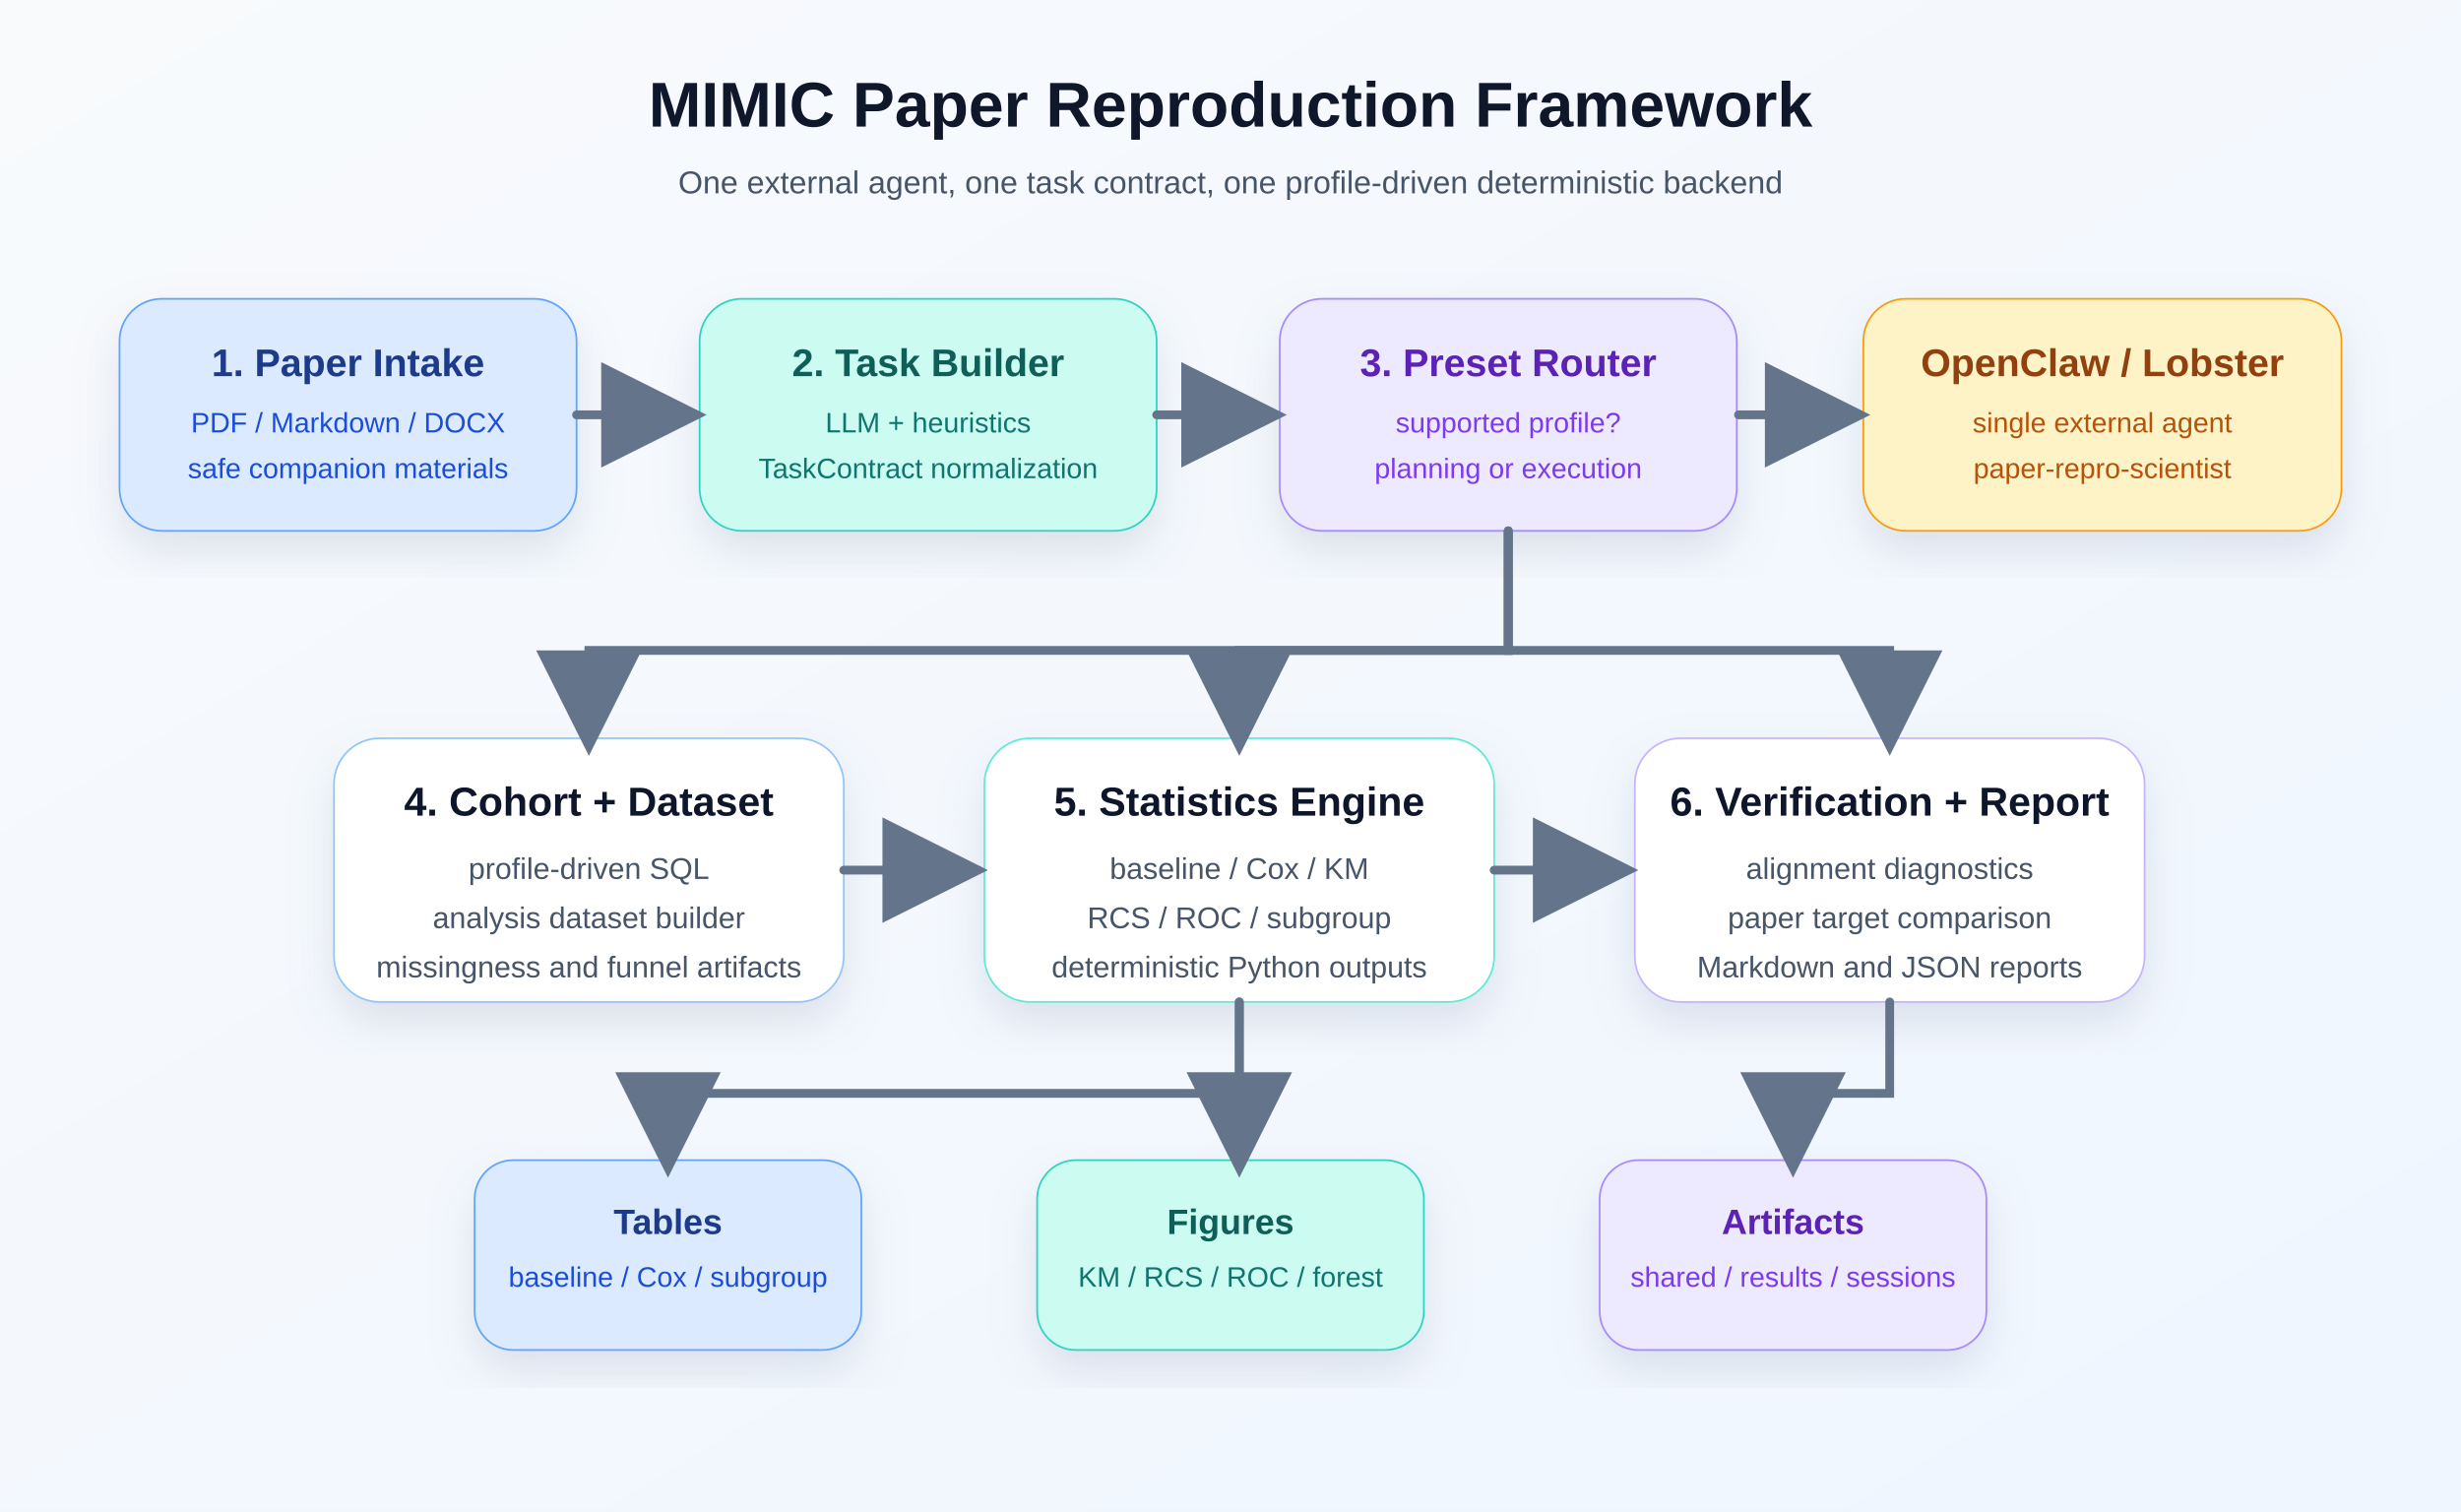
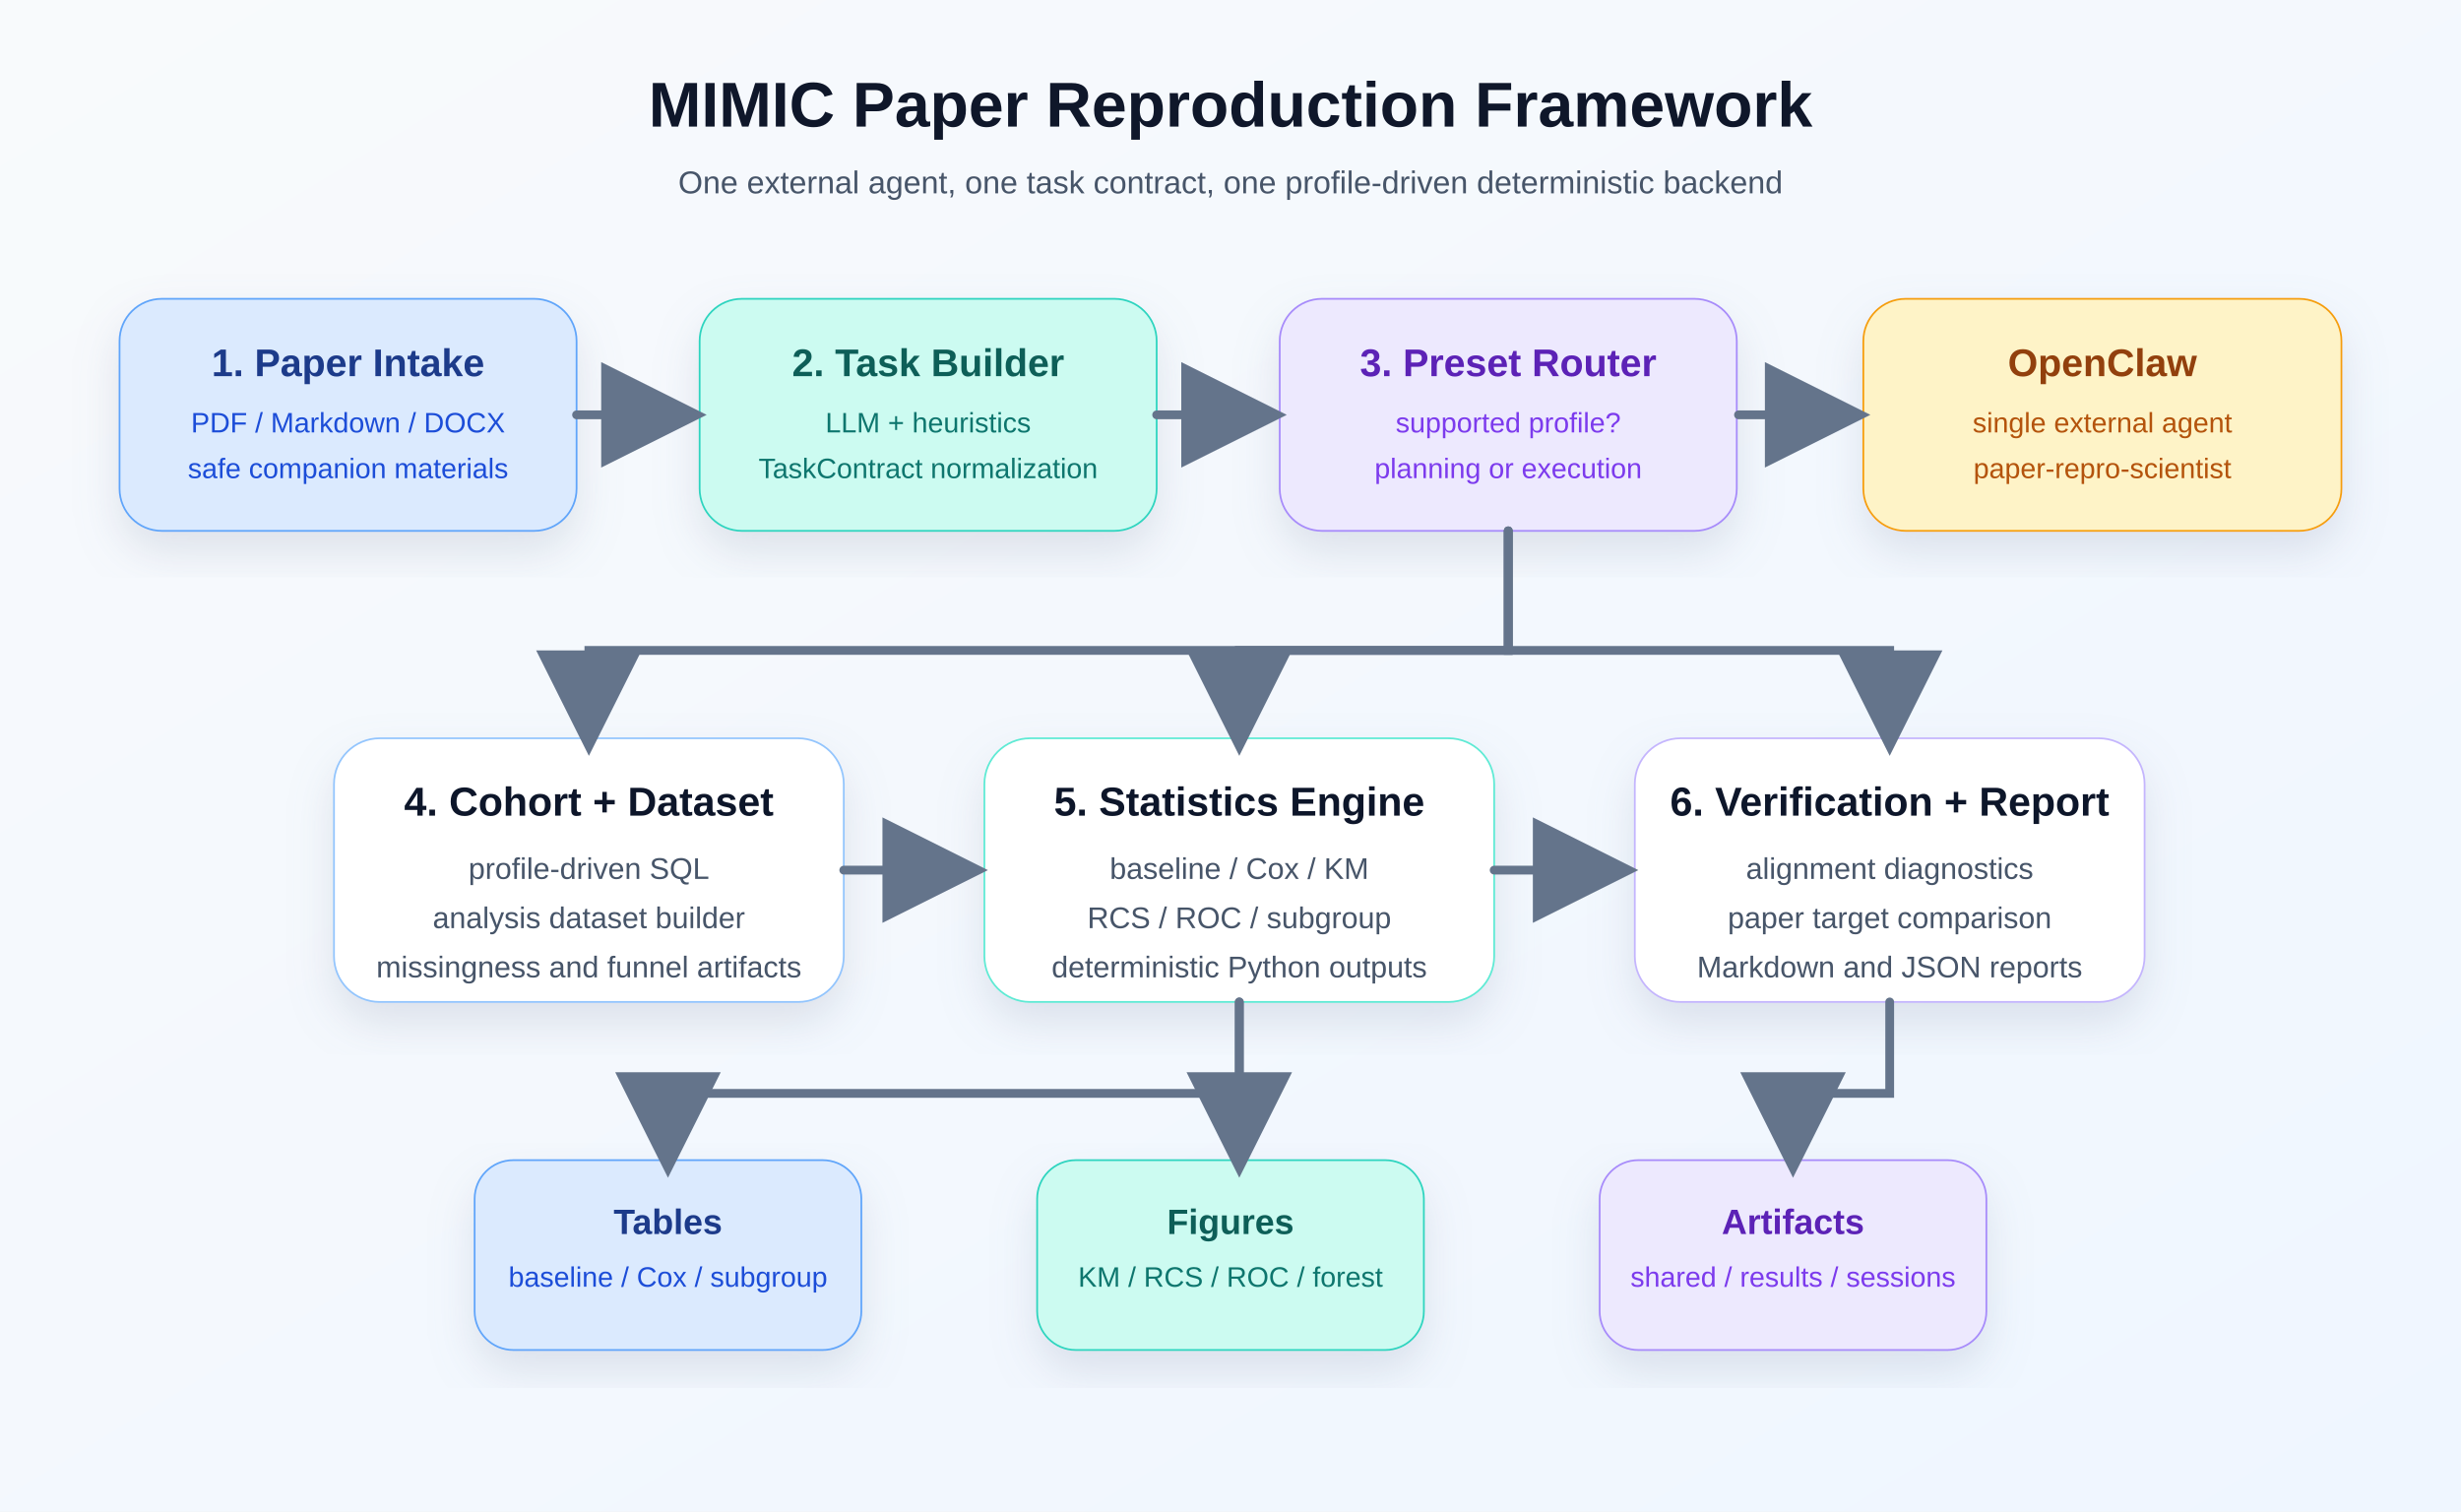
<svg xmlns="http://www.w3.org/2000/svg" viewBox="0 0 1400 860" role="img" aria-labelledby="title desc">
  <defs>
    <linearGradient id="bg" x1="0%" y1="0%" x2="100%" y2="100%">
      <stop offset="0%" stop-color="#f8fafc" />
      <stop offset="100%" stop-color="#eff6ff" />
    </linearGradient>
    <filter id="shadow" x="-20%" y="-20%" width="140%" height="140%">
      <feDropShadow dx="0" dy="12" stdDeviation="12" flood-color="#94a3b8" flood-opacity="0.25" />
    </filter>
    <marker id="arrow" markerWidth="12" markerHeight="12" refX="8" refY="6" orient="auto">
      <path d="M0,0 L12,6 L0,12 z" fill="#64748b" />
    </marker>
  </defs>
  <rect width="1400" height="860" fill="url(#bg)" />
  <text x="700" y="72" text-anchor="middle" fill="#0f172a" font-size="36" font-family="Segoe UI, Arial, sans-serif" font-weight="800">MIMIC Paper Reproduction Framework</text>
  <text x="700" y="110" text-anchor="middle" fill="#475569" font-size="18" font-family="Segoe UI, Arial, sans-serif">One external agent, one task contract, one profile-driven deterministic backend</text>
  <g filter="url(#shadow)">
    <rect x="68" y="170" width="260" height="132" rx="24" fill="#dbeafe" stroke="#60a5fa" />
    <text x="198" y="214" text-anchor="middle" fill="#1e3a8a" font-size="22" font-family="Segoe UI, Arial, sans-serif" font-weight="800">1. Paper Intake</text>
    <text x="198" y="246" text-anchor="middle" fill="#1d4ed8" font-size="16" font-family="Segoe UI, Arial, sans-serif">PDF / Markdown / DOCX</text>
    <text x="198" y="272" text-anchor="middle" fill="#1d4ed8" font-size="16" font-family="Segoe UI, Arial, sans-serif">safe companion materials</text>
    <rect x="398" y="170" width="260" height="132" rx="24" fill="#ccfbf1" stroke="#2dd4bf" />
    <text x="528" y="214" text-anchor="middle" fill="#115e59" font-size="22" font-family="Segoe UI, Arial, sans-serif" font-weight="800">2. Task Builder</text>
    <text x="528" y="246" text-anchor="middle" fill="#0f766e" font-size="16" font-family="Segoe UI, Arial, sans-serif">LLM + heuristics</text>
    <text x="528" y="272" text-anchor="middle" fill="#0f766e" font-size="16" font-family="Segoe UI, Arial, sans-serif">TaskContract normalization</text>
    <rect x="728" y="170" width="260" height="132" rx="24" fill="#ede9fe" stroke="#a78bfa" />
    <text x="858" y="214" text-anchor="middle" fill="#5b21b6" font-size="22" font-family="Segoe UI, Arial, sans-serif" font-weight="800">3. Preset Router</text>
    <text x="858" y="246" text-anchor="middle" fill="#7c3aed" font-size="16" font-family="Segoe UI, Arial, sans-serif">supported profile?</text>
    <text x="858" y="272" text-anchor="middle" fill="#7c3aed" font-size="16" font-family="Segoe UI, Arial, sans-serif">planning or execution</text>
    <rect x="1060" y="170" width="272" height="132" rx="24" fill="#fef3c7" stroke="#f59e0b" />
-     <text x="1196" y="214" text-anchor="middle" fill="#92400e" font-size="22" font-family="Segoe UI, Arial, sans-serif" font-weight="800">OpenClaw / Lobster</text>
+     <text x="1196" y="214" text-anchor="middle" fill="#92400e" font-size="22" font-family="Segoe UI, Arial, sans-serif" font-weight="800">OpenClaw</text>
    <text x="1196" y="246" text-anchor="middle" fill="#b45309" font-size="16" font-family="Segoe UI, Arial, sans-serif">single external agent</text>
    <text x="1196" y="272" text-anchor="middle" fill="#b45309" font-size="16" font-family="Segoe UI, Arial, sans-serif">paper-repro-scientist</text>
  </g>
  <g filter="url(#shadow)">
    <rect x="190" y="420" width="290" height="150" rx="26" fill="#ffffff" stroke="#93c5fd" />
    <text x="335" y="464" text-anchor="middle" fill="#0f172a" font-size="23" font-family="Segoe UI, Arial, sans-serif" font-weight="800">4. Cohort + Dataset</text>
    <text x="335" y="500" text-anchor="middle" fill="#475569" font-size="17" font-family="Segoe UI, Arial, sans-serif">profile-driven SQL</text>
    <text x="335" y="528" text-anchor="middle" fill="#475569" font-size="17" font-family="Segoe UI, Arial, sans-serif">analysis dataset builder</text>
    <text x="335" y="556" text-anchor="middle" fill="#475569" font-size="17" font-family="Segoe UI, Arial, sans-serif">missingness and funnel artifacts</text>
    <rect x="560" y="420" width="290" height="150" rx="26" fill="#ffffff" stroke="#5eead4" />
    <text x="705" y="464" text-anchor="middle" fill="#0f172a" font-size="23" font-family="Segoe UI, Arial, sans-serif" font-weight="800">5. Statistics Engine</text>
    <text x="705" y="500" text-anchor="middle" fill="#475569" font-size="17" font-family="Segoe UI, Arial, sans-serif">baseline / Cox / KM</text>
    <text x="705" y="528" text-anchor="middle" fill="#475569" font-size="17" font-family="Segoe UI, Arial, sans-serif">RCS / ROC / subgroup</text>
    <text x="705" y="556" text-anchor="middle" fill="#475569" font-size="17" font-family="Segoe UI, Arial, sans-serif">deterministic Python outputs</text>
    <rect x="930" y="420" width="290" height="150" rx="26" fill="#ffffff" stroke="#c4b5fd" />
    <text x="1075" y="464" text-anchor="middle" fill="#0f172a" font-size="23" font-family="Segoe UI, Arial, sans-serif" font-weight="800">6. Verification + Report</text>
    <text x="1075" y="500" text-anchor="middle" fill="#475569" font-size="17" font-family="Segoe UI, Arial, sans-serif">alignment diagnostics</text>
    <text x="1075" y="528" text-anchor="middle" fill="#475569" font-size="17" font-family="Segoe UI, Arial, sans-serif">paper target comparison</text>
    <text x="1075" y="556" text-anchor="middle" fill="#475569" font-size="17" font-family="Segoe UI, Arial, sans-serif">Markdown and JSON reports</text>
  </g>
  <g filter="url(#shadow)">
    <rect x="270" y="660" width="220" height="108" rx="22" fill="#dbeafe" stroke="#60a5fa" />
    <text x="380" y="702" text-anchor="middle" fill="#1e3a8a" font-size="20" font-family="Segoe UI, Arial, sans-serif" font-weight="800">Tables</text>
    <text x="380" y="732" text-anchor="middle" fill="#1d4ed8" font-size="16" font-family="Segoe UI, Arial, sans-serif">baseline / Cox / subgroup</text>
    <rect x="590" y="660" width="220" height="108" rx="22" fill="#ccfbf1" stroke="#2dd4bf" />
    <text x="700" y="702" text-anchor="middle" fill="#115e59" font-size="20" font-family="Segoe UI, Arial, sans-serif" font-weight="800">Figures</text>
    <text x="700" y="732" text-anchor="middle" fill="#0f766e" font-size="16" font-family="Segoe UI, Arial, sans-serif">KM / RCS / ROC / forest</text>
    <rect x="910" y="660" width="220" height="108" rx="22" fill="#ede9fe" stroke="#a78bfa" />
    <text x="1020" y="702" text-anchor="middle" fill="#5b21b6" font-size="20" font-family="Segoe UI, Arial, sans-serif" font-weight="800">Artifacts</text>
    <text x="1020" y="732" text-anchor="middle" fill="#7c3aed" font-size="16" font-family="Segoe UI, Arial, sans-serif">shared / results / sessions</text>
  </g>
  <path d="M328 236 H382" stroke="#64748b" stroke-width="5" stroke-linecap="round" marker-end="url(#arrow)" />
  <path d="M658 236 H712" stroke="#64748b" stroke-width="5" stroke-linecap="round" marker-end="url(#arrow)" />
  <path d="M989 236 H1044" stroke="#64748b" stroke-width="5" stroke-linecap="round" marker-end="url(#arrow)" />
  <path d="M858 302 V370 H335 V410" fill="none" stroke="#64748b" stroke-width="5" stroke-linecap="round" marker-end="url(#arrow)" />
  <path d="M858 302 V370 H705 V410" fill="none" stroke="#64748b" stroke-width="5" stroke-linecap="round" marker-end="url(#arrow)" />
  <path d="M858 302 V370 H1075 V410" fill="none" stroke="#64748b" stroke-width="5" stroke-linecap="round" marker-end="url(#arrow)" />
  <path d="M480 495 H542" stroke="#64748b" stroke-width="5" stroke-linecap="round" marker-end="url(#arrow)" />
  <path d="M850 495 H912" stroke="#64748b" stroke-width="5" stroke-linecap="round" marker-end="url(#arrow)" />
  <path d="M705 570 V622 H380 V650" fill="none" stroke="#64748b" stroke-width="5" stroke-linecap="round" marker-end="url(#arrow)" />
  <path d="M705 570 V650" fill="none" stroke="#64748b" stroke-width="5" stroke-linecap="round" marker-end="url(#arrow)" />
  <path d="M1075 570 V622 H1020 V650" fill="none" stroke="#64748b" stroke-width="5" stroke-linecap="round" marker-end="url(#arrow)" />
</svg>
